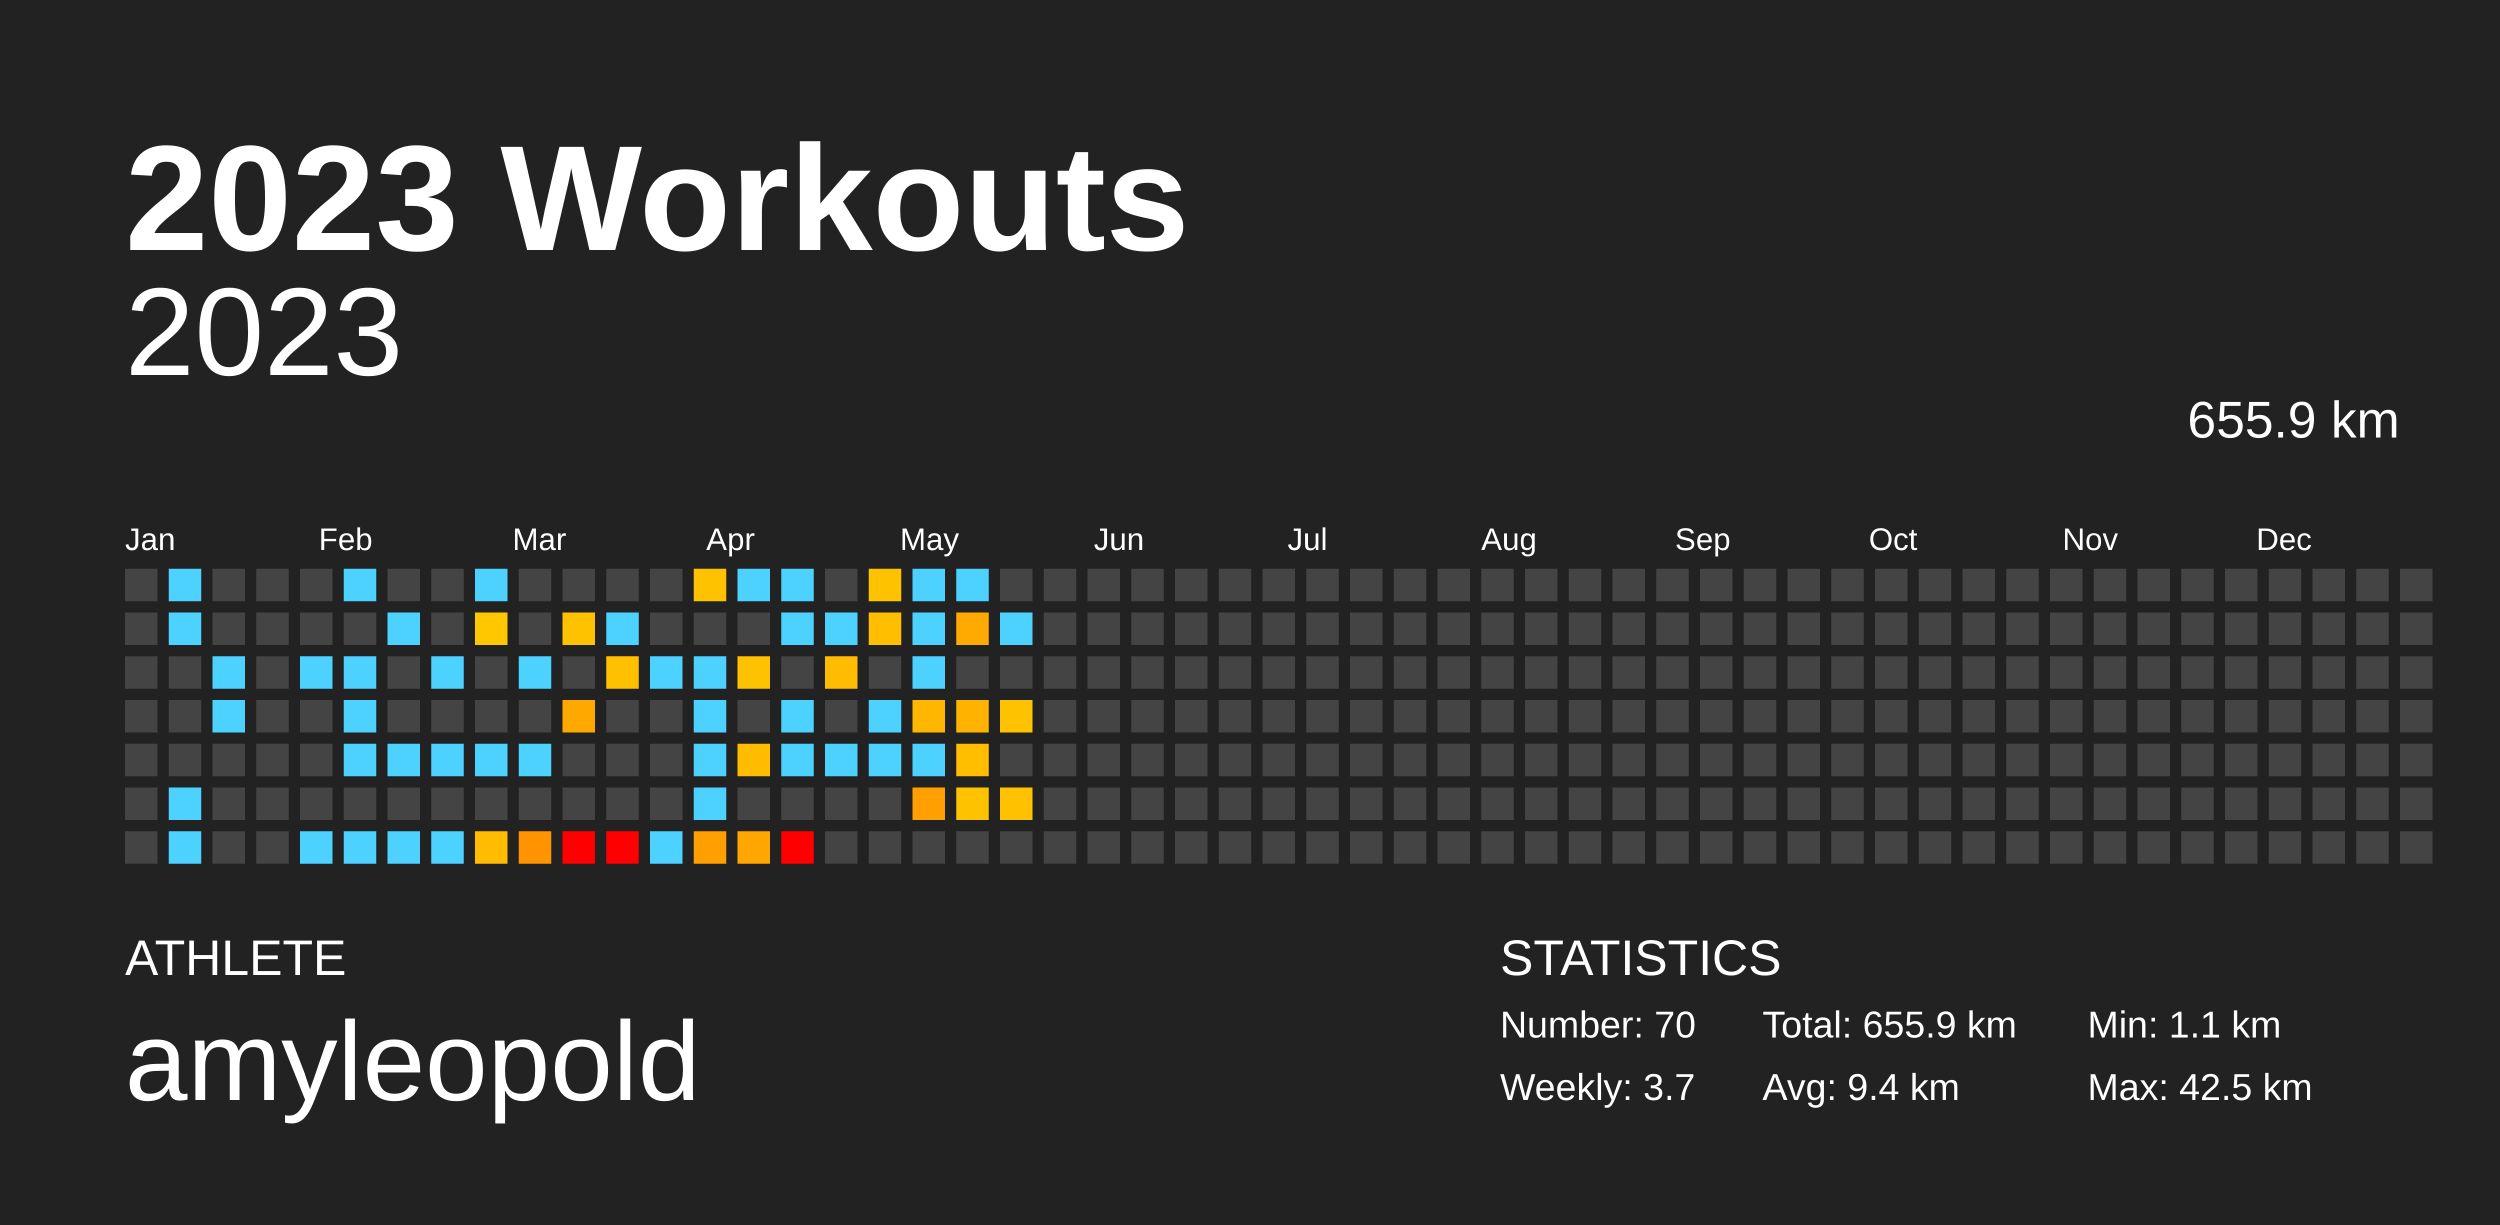
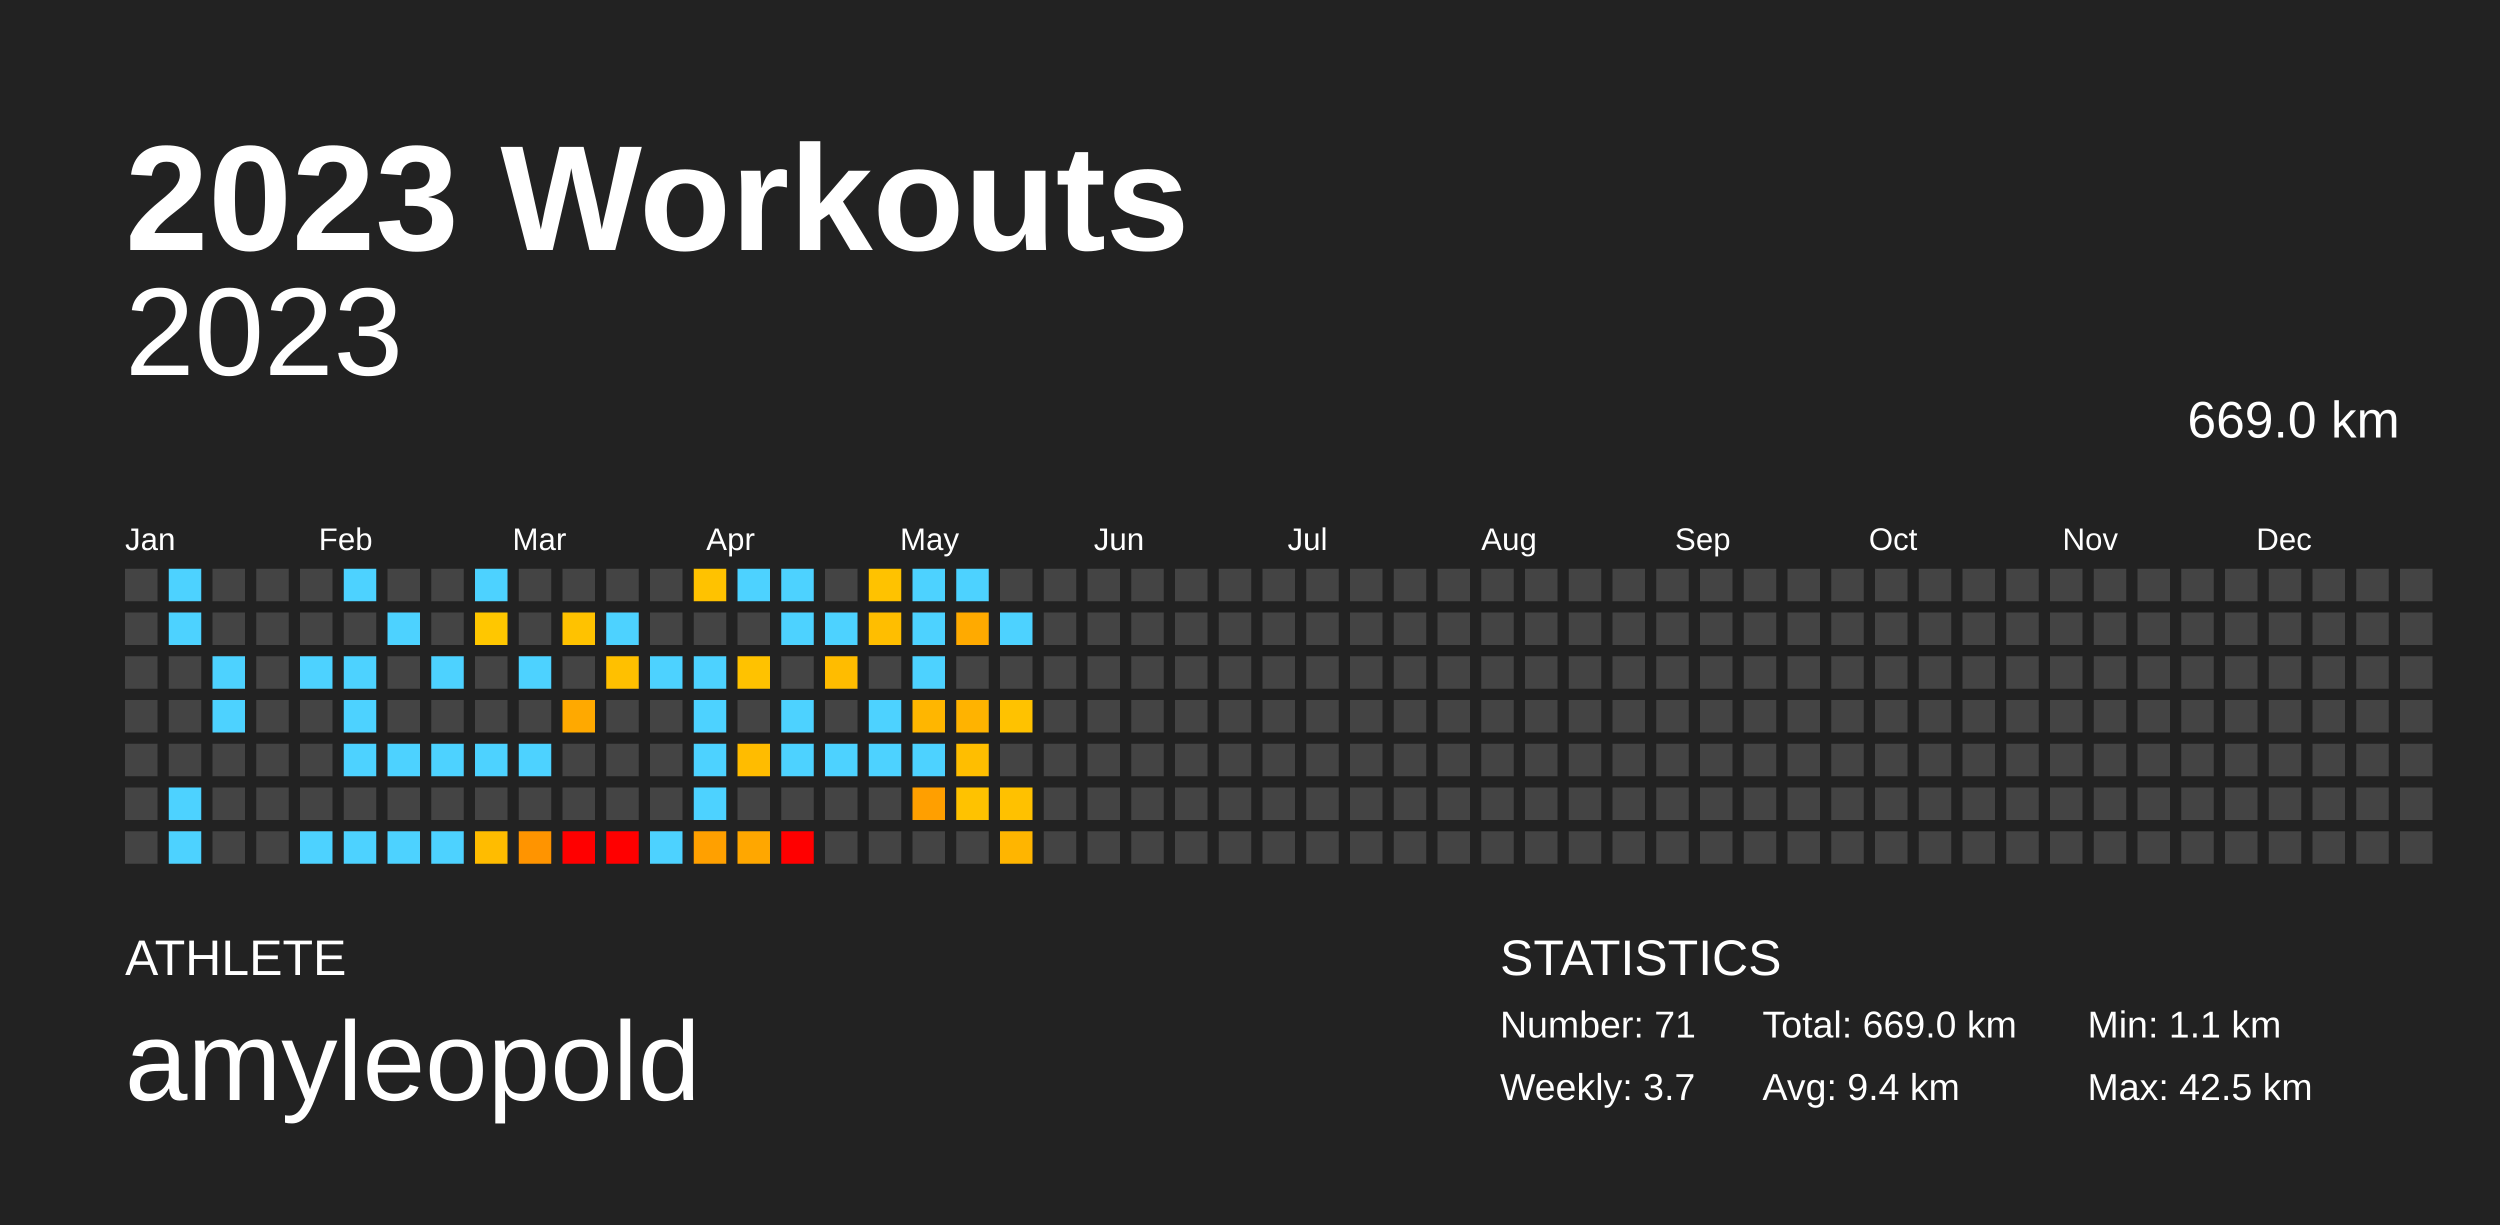
<svg xmlns="http://www.w3.org/2000/svg" baseProfile="full" height="98mm" version="1.1" viewBox="0,0,200,98" width="200mm">
  <defs />
  <rect fill="#222222" height="98" width="200" x="0" y="0" />
  <text fill="#FFFFFF" style="font-size:12px; font-family:Arial; font-weight:bold;" x="10" y="20">2023 Workouts</text>
  <text fill="#FFFFFF" style="font-size:4px; font-family:Arial" x="10" y="78">ATHLETE</text>
  <text fill="#FFFFFF" style="font-size:9px; font-family:Arial" x="10" y="88">amyleopold</text>
  <text fill="#FFFFFF" style="font-size:4px; font-family:Arial" x="120" y="78">STATISTICS</text>
-   <text fill="#FFFFFF" style="font-size:3px; font-family:Arial" x="120" y="83">Number: 70</text>
+   <text fill="#FFFFFF" style="font-size:3px; font-family:Arial" x="120" y="83">Number: 71</text>
  <text fill="#FFFFFF" style="font-size:3px; font-family:Arial" x="120" y="88">Weekly: 3.7</text>
-   <text fill="#FFFFFF" style="font-size:3px; font-family:Arial" x="141" y="83">Total: 655.9 km</text>
+   <text fill="#FFFFFF" style="font-size:3px; font-family:Arial" x="141" y="83">Total: 669.0 km</text>
  <text fill="#FFFFFF" style="font-size:3px; font-family:Arial" x="141" y="88">Avg: 9.4 km</text>
  <text fill="#FFFFFF" style="font-size:3px; font-family:Arial" x="167" y="83">Min: 1.1 km</text>
  <text fill="#FFFFFF" style="font-size:3px; font-family:Arial" x="167" y="88">Max: 42.5 km</text>
  <text alignment-baseline="hanging" fill="#FFFFFF" style="font-size:10.0px; font-family:Arial;" x="10" y="30">2023</text>
-   <text alignment-baseline="hanging" fill="#FFFFFF" style="font-size:4.125px; font-family:Arial;" x="175" y="35">655.9 km</text>
+   <text alignment-baseline="hanging" fill="#FFFFFF" style="font-size:4.125px; font-family:Arial;" x="175" y="35">669.0 km</text>
  <text fill="#FFFFFF" style="font-size:2.5px; font-family:Arial" x="10.0" y="44">Jan</text>
  <text fill="#FFFFFF" style="font-size:2.5px; font-family:Arial" x="25.5" y="44">Feb</text>
  <text fill="#FFFFFF" style="font-size:2.5px; font-family:Arial" x="41.0" y="44">Mar</text>
  <text fill="#FFFFFF" style="font-size:2.5px; font-family:Arial" x="56.5" y="44">Apr</text>
  <text fill="#FFFFFF" style="font-size:2.5px; font-family:Arial" x="72.0" y="44">May</text>
  <text fill="#FFFFFF" style="font-size:2.5px; font-family:Arial" x="87.5" y="44">Jun</text>
  <text fill="#FFFFFF" style="font-size:2.5px; font-family:Arial" x="103.0" y="44">Jul</text>
  <text fill="#FFFFFF" style="font-size:2.5px; font-family:Arial" x="118.5" y="44">Aug</text>
  <text fill="#FFFFFF" style="font-size:2.5px; font-family:Arial" x="134.0" y="44">Sep</text>
  <text fill="#FFFFFF" style="font-size:2.5px; font-family:Arial" x="149.5" y="44">Oct</text>
  <text fill="#FFFFFF" style="font-size:2.5px; font-family:Arial" x="165.0" y="44">Nov</text>
  <text fill="#FFFFFF" style="font-size:2.5px; font-family:Arial" x="180.5" y="44">Dec</text>
  <rect fill="#444444" height="2.6" width="2.6" x="10.0" y="45.5" />
  <rect fill="#444444" height="2.6" width="2.6" x="10.0" y="49.0" />
  <rect fill="#444444" height="2.6" width="2.6" x="10.0" y="52.5" />
  <rect fill="#444444" height="2.6" width="2.6" x="10.0" y="56.0" />
  <rect fill="#444444" height="2.6" width="2.6" x="10.0" y="59.5" />
  <rect fill="#444444" height="2.6" width="2.6" x="10.0" y="63.0" />
  <rect fill="#444444" height="2.6" width="2.6" x="10.0" y="66.5" />
  <rect fill="#4dd2ff" height="2.6" width="2.6" x="13.5" y="45.5" />
  <rect fill="#4dd2ff" height="2.6" width="2.6" x="13.5" y="49.0" />
  <rect fill="#444444" height="2.6" width="2.6" x="13.5" y="52.5" />
  <rect fill="#444444" height="2.6" width="2.6" x="13.5" y="56.0" />
  <rect fill="#444444" height="2.6" width="2.6" x="13.5" y="59.5" />
  <rect fill="#4dd2ff" height="2.6" width="2.6" x="13.5" y="63.0" />
  <rect fill="#4dd2ff" height="2.6" width="2.6" x="13.5" y="66.5" />
  <rect fill="#444444" height="2.6" width="2.6" x="17.0" y="45.5" />
  <rect fill="#444444" height="2.6" width="2.6" x="17.0" y="49.0" />
  <rect fill="#4dd2ff" height="2.6" width="2.6" x="17.0" y="52.5" />
  <rect fill="#4dd2ff" height="2.6" width="2.6" x="17.0" y="56.0" />
  <rect fill="#444444" height="2.6" width="2.6" x="17.0" y="59.5" />
  <rect fill="#444444" height="2.6" width="2.6" x="17.0" y="63.0" />
  <rect fill="#444444" height="2.6" width="2.6" x="17.0" y="66.5" />
  <rect fill="#444444" height="2.6" width="2.6" x="20.5" y="45.5" />
  <rect fill="#444444" height="2.6" width="2.6" x="20.5" y="49.0" />
  <rect fill="#444444" height="2.6" width="2.6" x="20.5" y="52.5" />
  <rect fill="#444444" height="2.6" width="2.6" x="20.5" y="56.0" />
  <rect fill="#444444" height="2.6" width="2.6" x="20.5" y="59.5" />
  <rect fill="#444444" height="2.6" width="2.6" x="20.5" y="63.0" />
  <rect fill="#444444" height="2.6" width="2.6" x="20.5" y="66.5" />
  <rect fill="#444444" height="2.6" width="2.6" x="24.0" y="45.5" />
  <rect fill="#444444" height="2.6" width="2.6" x="24.0" y="49.0" />
  <rect fill="#4dd2ff" height="2.6" width="2.6" x="24.0" y="52.5" />
  <rect fill="#444444" height="2.6" width="2.6" x="24.0" y="56.0" />
  <rect fill="#444444" height="2.6" width="2.6" x="24.0" y="59.5" />
  <rect fill="#444444" height="2.6" width="2.6" x="24.0" y="63.0" />
  <rect fill="#4dd2ff" height="2.6" width="2.6" x="24.0" y="66.5" />
  <rect fill="#4dd2ff" height="2.6" width="2.6" x="27.5" y="45.5" />
  <rect fill="#444444" height="2.6" width="2.6" x="27.5" y="49.0" />
  <rect fill="#4dd2ff" height="2.6" width="2.6" x="27.5" y="52.5" />
  <rect fill="#4dd2ff" height="2.6" width="2.6" x="27.5" y="56.0" />
  <rect fill="#4dd2ff" height="2.6" width="2.6" x="27.5" y="59.5" />
  <rect fill="#444444" height="2.6" width="2.6" x="27.5" y="63.0" />
  <rect fill="#4dd2ff" height="2.6" width="2.6" x="27.5" y="66.5" />
  <rect fill="#444444" height="2.6" width="2.6" x="31.0" y="45.5" />
  <rect fill="#4dd2ff" height="2.6" width="2.6" x="31.0" y="49.0" />
  <rect fill="#444444" height="2.6" width="2.6" x="31.0" y="52.5" />
  <rect fill="#444444" height="2.6" width="2.6" x="31.0" y="56.0" />
  <rect fill="#4dd2ff" height="2.6" width="2.6" x="31.0" y="59.5" />
  <rect fill="#444444" height="2.6" width="2.6" x="31.0" y="63.0" />
  <rect fill="#4dd2ff" height="2.6" width="2.6" x="31.0" y="66.5" />
  <rect fill="#444444" height="2.6" width="2.6" x="34.5" y="45.5" />
  <rect fill="#444444" height="2.6" width="2.6" x="34.5" y="49.0" />
  <rect fill="#4dd2ff" height="2.6" width="2.6" x="34.5" y="52.5" />
  <rect fill="#444444" height="2.6" width="2.6" x="34.5" y="56.0" />
  <rect fill="#4dd2ff" height="2.6" width="2.6" x="34.5" y="59.5" />
  <rect fill="#444444" height="2.6" width="2.6" x="34.5" y="63.0" />
  <rect fill="#4dd2ff" height="2.6" width="2.6" x="34.5" y="66.5" />
  <rect fill="#4dd2ff" height="2.6" width="2.6" x="38.0" y="45.5" />
  <rect fill="#ffc700" height="2.6" width="2.6" x="38.0" y="49.0" />
  <rect fill="#444444" height="2.6" width="2.6" x="38.0" y="52.5" />
  <rect fill="#444444" height="2.6" width="2.6" x="38.0" y="56.0" />
  <rect fill="#4dd2ff" height="2.6" width="2.6" x="38.0" y="59.5" />
  <rect fill="#444444" height="2.6" width="2.6" x="38.0" y="63.0" />
  <rect fill="#ffbc00" height="2.6" width="2.6" x="38.0" y="66.5" />
  <rect fill="#444444" height="2.6" width="2.6" x="41.5" y="45.5" />
  <rect fill="#444444" height="2.6" width="2.6" x="41.5" y="49.0" />
  <rect fill="#4dd2ff" height="2.6" width="2.6" x="41.5" y="52.5" />
  <rect fill="#444444" height="2.6" width="2.6" x="41.5" y="56.0" />
  <rect fill="#4dd2ff" height="2.6" width="2.6" x="41.5" y="59.5" />
  <rect fill="#444444" height="2.6" width="2.6" x="41.5" y="63.0" />
  <rect fill="#ff9400" height="2.6" width="2.6" x="41.5" y="66.5" />
  <rect fill="#444444" height="2.6" width="2.6" x="45.0" y="45.5" />
  <rect fill="#ffc200" height="2.6" width="2.6" x="45.0" y="49.0" />
  <rect fill="#444444" height="2.6" width="2.6" x="45.0" y="52.5" />
  <rect fill="#ffa900" height="2.6" width="2.6" x="45.0" y="56.0" />
  <rect fill="#444444" height="2.6" width="2.6" x="45.0" y="59.5" />
  <rect fill="#444444" height="2.6" width="2.6" x="45.0" y="63.0" />
  <rect fill="red" height="2.6" width="2.6" x="45.0" y="66.5" />
  <rect fill="#444444" height="2.6" width="2.6" x="48.5" y="45.5" />
  <rect fill="#4dd2ff" height="2.6" width="2.6" x="48.5" y="49.0" />
  <rect fill="#ffc000" height="2.6" width="2.6" x="48.5" y="52.5" />
  <rect fill="#444444" height="2.6" width="2.6" x="48.5" y="56.0" />
  <rect fill="#444444" height="2.6" width="2.6" x="48.5" y="59.5" />
  <rect fill="#444444" height="2.6" width="2.6" x="48.5" y="63.0" />
  <rect fill="red" height="2.6" width="2.6" x="48.5" y="66.5" />
  <rect fill="#444444" height="2.6" width="2.6" x="52.0" y="45.5" />
  <rect fill="#444444" height="2.6" width="2.6" x="52.0" y="49.0" />
  <rect fill="#4dd2ff" height="2.6" width="2.6" x="52.0" y="52.5" />
  <rect fill="#444444" height="2.6" width="2.6" x="52.0" y="56.0" />
  <rect fill="#444444" height="2.6" width="2.6" x="52.0" y="59.5" />
  <rect fill="#444444" height="2.6" width="2.6" x="52.0" y="63.0" />
  <rect fill="#4dd2ff" height="2.6" width="2.6" x="52.0" y="66.5" />
  <rect fill="#ffc200" height="2.6" width="2.6" x="55.5" y="45.5" />
  <rect fill="#444444" height="2.6" width="2.6" x="55.5" y="49.0" />
  <rect fill="#4dd2ff" height="2.6" width="2.6" x="55.5" y="52.5" />
  <rect fill="#4dd2ff" height="2.6" width="2.6" x="55.5" y="56.0" />
  <rect fill="#4dd2ff" height="2.6" width="2.6" x="55.5" y="59.5" />
  <rect fill="#4dd2ff" height="2.6" width="2.6" x="55.5" y="63.0" />
  <rect fill="#ffa000" height="2.6" width="2.6" x="55.5" y="66.5" />
  <rect fill="#4dd2ff" height="2.6" width="2.6" x="59.0" y="45.5" />
  <rect fill="#444444" height="2.6" width="2.6" x="59.0" y="49.0" />
  <rect fill="#ffc200" height="2.6" width="2.6" x="59.0" y="52.5" />
  <rect fill="#444444" height="2.6" width="2.6" x="59.0" y="56.0" />
  <rect fill="#ffbc00" height="2.6" width="2.6" x="59.0" y="59.5" />
  <rect fill="#444444" height="2.6" width="2.6" x="59.0" y="63.0" />
  <rect fill="#ffa700" height="2.6" width="2.6" x="59.0" y="66.5" />
  <rect fill="#4dd2ff" height="2.6" width="2.6" x="62.5" y="45.5" />
  <rect fill="#4dd2ff" height="2.6" width="2.6" x="62.5" y="49.0" />
  <rect fill="#444444" height="2.6" width="2.6" x="62.5" y="52.5" />
  <rect fill="#4dd2ff" height="2.6" width="2.6" x="62.5" y="56.0" />
  <rect fill="#4dd2ff" height="2.6" width="2.6" x="62.5" y="59.5" />
  <rect fill="#444444" height="2.6" width="2.6" x="62.5" y="63.0" />
  <rect fill="red" height="2.6" width="2.6" x="62.5" y="66.5" />
  <rect fill="#444444" height="2.6" width="2.6" x="66.0" y="45.5" />
  <rect fill="#4dd2ff" height="2.6" width="2.6" x="66.0" y="49.0" />
  <rect fill="#ffbc00" height="2.6" width="2.6" x="66.0" y="52.5" />
  <rect fill="#444444" height="2.6" width="2.6" x="66.0" y="56.0" />
  <rect fill="#4dd2ff" height="2.6" width="2.6" x="66.0" y="59.5" />
  <rect fill="#444444" height="2.6" width="2.6" x="66.0" y="63.0" />
  <rect fill="#444444" height="2.6" width="2.6" x="66.0" y="66.5" />
  <rect fill="#ffc200" height="2.6" width="2.6" x="69.5" y="45.5" />
  <rect fill="#ffbe00" height="2.6" width="2.6" x="69.5" y="49.0" />
  <rect fill="#444444" height="2.6" width="2.6" x="69.5" y="52.5" />
  <rect fill="#4dd2ff" height="2.6" width="2.6" x="69.5" y="56.0" />
  <rect fill="#4dd2ff" height="2.6" width="2.6" x="69.5" y="59.5" />
  <rect fill="#444444" height="2.6" width="2.6" x="69.5" y="63.0" />
  <rect fill="#444444" height="2.6" width="2.6" x="69.5" y="66.5" />
  <rect fill="#4dd2ff" height="2.6" width="2.6" x="73.0" y="45.5" />
  <rect fill="#4dd2ff" height="2.6" width="2.6" x="73.0" y="49.0" />
  <rect fill="#4dd2ff" height="2.6" width="2.6" x="73.0" y="52.5" />
  <rect fill="#ffb600" height="2.6" width="2.6" x="73.0" y="56.0" />
  <rect fill="#4dd2ff" height="2.6" width="2.6" x="73.0" y="59.5" />
  <rect fill="#ff9f00" height="2.6" width="2.6" x="73.0" y="63.0" />
  <rect fill="#444444" height="2.6" width="2.6" x="73.0" y="66.5" />
  <rect fill="#4dd2ff" height="2.6" width="2.6" x="76.5" y="45.5" />
  <rect fill="#ffaa00" height="2.6" width="2.6" x="76.5" y="49.0" />
  <rect fill="#444444" height="2.6" width="2.6" x="76.5" y="52.5" />
  <rect fill="#ffb300" height="2.6" width="2.6" x="76.5" y="56.0" />
  <rect fill="#ffbe00" height="2.6" width="2.6" x="76.5" y="59.5" />
  <rect fill="#ffc200" height="2.6" width="2.6" x="76.5" y="63.0" />
  <rect fill="#444444" height="2.6" width="2.6" x="76.5" y="66.5" />
  <rect fill="#444444" height="2.6" width="2.6" x="80.0" y="45.5" />
  <rect fill="#4dd2ff" height="2.6" width="2.6" x="80.0" y="49.0" />
  <rect fill="#444444" height="2.6" width="2.6" x="80.0" y="52.5" />
  <rect fill="#ffc200" height="2.6" width="2.6" x="80.0" y="56.0" />
  <rect fill="#444444" height="2.6" width="2.6" x="80.0" y="59.5" />
  <rect fill="#ffc100" height="2.6" width="2.6" x="80.0" y="63.0" />
-   <rect fill="#444444" height="2.6" width="2.6" x="80.0" y="66.5" />
+   <rect fill="#ffb500" height="2.6" width="2.6" x="80.0" y="66.5" />
  <rect fill="#444444" height="2.6" width="2.6" x="83.5" y="45.5" />
  <rect fill="#444444" height="2.6" width="2.6" x="83.5" y="49.0" />
  <rect fill="#444444" height="2.6" width="2.6" x="83.5" y="52.5" />
  <rect fill="#444444" height="2.6" width="2.6" x="83.5" y="56.0" />
  <rect fill="#444444" height="2.6" width="2.6" x="83.5" y="59.5" />
  <rect fill="#444444" height="2.6" width="2.6" x="83.5" y="63.0" />
  <rect fill="#444444" height="2.6" width="2.6" x="83.5" y="66.5" />
  <rect fill="#444444" height="2.6" width="2.6" x="87.0" y="45.5" />
  <rect fill="#444444" height="2.6" width="2.6" x="87.0" y="49.0" />
  <rect fill="#444444" height="2.6" width="2.6" x="87.0" y="52.5" />
  <rect fill="#444444" height="2.6" width="2.6" x="87.0" y="56.0" />
  <rect fill="#444444" height="2.6" width="2.6" x="87.0" y="59.5" />
  <rect fill="#444444" height="2.6" width="2.6" x="87.0" y="63.0" />
  <rect fill="#444444" height="2.6" width="2.6" x="87.0" y="66.5" />
  <rect fill="#444444" height="2.6" width="2.6" x="90.5" y="45.5" />
  <rect fill="#444444" height="2.6" width="2.6" x="90.5" y="49.0" />
  <rect fill="#444444" height="2.6" width="2.6" x="90.5" y="52.5" />
  <rect fill="#444444" height="2.6" width="2.6" x="90.5" y="56.0" />
  <rect fill="#444444" height="2.6" width="2.6" x="90.5" y="59.5" />
  <rect fill="#444444" height="2.6" width="2.6" x="90.5" y="63.0" />
  <rect fill="#444444" height="2.6" width="2.6" x="90.5" y="66.5" />
  <rect fill="#444444" height="2.6" width="2.6" x="94.0" y="45.5" />
  <rect fill="#444444" height="2.6" width="2.6" x="94.0" y="49.0" />
  <rect fill="#444444" height="2.6" width="2.6" x="94.0" y="52.5" />
  <rect fill="#444444" height="2.6" width="2.6" x="94.0" y="56.0" />
  <rect fill="#444444" height="2.6" width="2.6" x="94.0" y="59.5" />
  <rect fill="#444444" height="2.6" width="2.6" x="94.0" y="63.0" />
  <rect fill="#444444" height="2.6" width="2.6" x="94.0" y="66.5" />
  <rect fill="#444444" height="2.6" width="2.6" x="97.5" y="45.5" />
  <rect fill="#444444" height="2.6" width="2.6" x="97.5" y="49.0" />
  <rect fill="#444444" height="2.6" width="2.6" x="97.5" y="52.5" />
  <rect fill="#444444" height="2.6" width="2.6" x="97.5" y="56.0" />
  <rect fill="#444444" height="2.6" width="2.6" x="97.5" y="59.5" />
  <rect fill="#444444" height="2.6" width="2.6" x="97.5" y="63.0" />
  <rect fill="#444444" height="2.6" width="2.6" x="97.5" y="66.5" />
  <rect fill="#444444" height="2.6" width="2.6" x="101.0" y="45.5" />
  <rect fill="#444444" height="2.6" width="2.6" x="101.0" y="49.0" />
  <rect fill="#444444" height="2.6" width="2.6" x="101.0" y="52.5" />
  <rect fill="#444444" height="2.6" width="2.6" x="101.0" y="56.0" />
  <rect fill="#444444" height="2.6" width="2.6" x="101.0" y="59.5" />
  <rect fill="#444444" height="2.6" width="2.6" x="101.0" y="63.0" />
  <rect fill="#444444" height="2.6" width="2.6" x="101.0" y="66.5" />
  <rect fill="#444444" height="2.6" width="2.6" x="104.5" y="45.5" />
  <rect fill="#444444" height="2.6" width="2.6" x="104.5" y="49.0" />
  <rect fill="#444444" height="2.6" width="2.6" x="104.5" y="52.5" />
  <rect fill="#444444" height="2.6" width="2.6" x="104.5" y="56.0" />
  <rect fill="#444444" height="2.6" width="2.6" x="104.5" y="59.5" />
  <rect fill="#444444" height="2.6" width="2.6" x="104.5" y="63.0" />
  <rect fill="#444444" height="2.6" width="2.6" x="104.5" y="66.5" />
  <rect fill="#444444" height="2.6" width="2.6" x="108.0" y="45.5" />
  <rect fill="#444444" height="2.6" width="2.6" x="108.0" y="49.0" />
  <rect fill="#444444" height="2.6" width="2.6" x="108.0" y="52.5" />
  <rect fill="#444444" height="2.6" width="2.6" x="108.0" y="56.0" />
  <rect fill="#444444" height="2.6" width="2.6" x="108.0" y="59.5" />
  <rect fill="#444444" height="2.6" width="2.6" x="108.0" y="63.0" />
  <rect fill="#444444" height="2.6" width="2.6" x="108.0" y="66.5" />
  <rect fill="#444444" height="2.6" width="2.6" x="111.5" y="45.5" />
  <rect fill="#444444" height="2.6" width="2.6" x="111.5" y="49.0" />
  <rect fill="#444444" height="2.6" width="2.6" x="111.5" y="52.5" />
  <rect fill="#444444" height="2.6" width="2.6" x="111.5" y="56.0" />
  <rect fill="#444444" height="2.6" width="2.6" x="111.5" y="59.5" />
  <rect fill="#444444" height="2.6" width="2.6" x="111.5" y="63.0" />
  <rect fill="#444444" height="2.6" width="2.6" x="111.5" y="66.5" />
  <rect fill="#444444" height="2.6" width="2.6" x="115.0" y="45.5" />
  <rect fill="#444444" height="2.6" width="2.6" x="115.0" y="49.0" />
  <rect fill="#444444" height="2.6" width="2.6" x="115.0" y="52.5" />
  <rect fill="#444444" height="2.6" width="2.6" x="115.0" y="56.0" />
  <rect fill="#444444" height="2.6" width="2.6" x="115.0" y="59.5" />
  <rect fill="#444444" height="2.6" width="2.6" x="115.0" y="63.0" />
  <rect fill="#444444" height="2.6" width="2.6" x="115.0" y="66.5" />
  <rect fill="#444444" height="2.6" width="2.6" x="118.5" y="45.5" />
  <rect fill="#444444" height="2.6" width="2.6" x="118.5" y="49.0" />
  <rect fill="#444444" height="2.6" width="2.6" x="118.5" y="52.5" />
  <rect fill="#444444" height="2.6" width="2.6" x="118.5" y="56.0" />
  <rect fill="#444444" height="2.6" width="2.6" x="118.5" y="59.5" />
  <rect fill="#444444" height="2.6" width="2.6" x="118.5" y="63.0" />
  <rect fill="#444444" height="2.6" width="2.6" x="118.5" y="66.5" />
  <rect fill="#444444" height="2.6" width="2.6" x="122.0" y="45.5" />
  <rect fill="#444444" height="2.6" width="2.6" x="122.0" y="49.0" />
  <rect fill="#444444" height="2.6" width="2.6" x="122.0" y="52.5" />
  <rect fill="#444444" height="2.6" width="2.6" x="122.0" y="56.0" />
  <rect fill="#444444" height="2.6" width="2.6" x="122.0" y="59.5" />
  <rect fill="#444444" height="2.6" width="2.6" x="122.0" y="63.0" />
  <rect fill="#444444" height="2.6" width="2.6" x="122.0" y="66.5" />
  <rect fill="#444444" height="2.6" width="2.6" x="125.5" y="45.5" />
  <rect fill="#444444" height="2.6" width="2.6" x="125.5" y="49.0" />
  <rect fill="#444444" height="2.6" width="2.6" x="125.5" y="52.5" />
  <rect fill="#444444" height="2.6" width="2.6" x="125.5" y="56.0" />
  <rect fill="#444444" height="2.6" width="2.6" x="125.5" y="59.5" />
  <rect fill="#444444" height="2.6" width="2.6" x="125.5" y="63.0" />
  <rect fill="#444444" height="2.6" width="2.6" x="125.5" y="66.5" />
  <rect fill="#444444" height="2.6" width="2.6" x="129.0" y="45.5" />
  <rect fill="#444444" height="2.6" width="2.6" x="129.0" y="49.0" />
  <rect fill="#444444" height="2.6" width="2.6" x="129.0" y="52.5" />
  <rect fill="#444444" height="2.6" width="2.6" x="129.0" y="56.0" />
  <rect fill="#444444" height="2.6" width="2.6" x="129.0" y="59.5" />
  <rect fill="#444444" height="2.6" width="2.6" x="129.0" y="63.0" />
  <rect fill="#444444" height="2.6" width="2.6" x="129.0" y="66.5" />
  <rect fill="#444444" height="2.6" width="2.6" x="132.5" y="45.5" />
  <rect fill="#444444" height="2.6" width="2.6" x="132.5" y="49.0" />
  <rect fill="#444444" height="2.6" width="2.6" x="132.5" y="52.5" />
  <rect fill="#444444" height="2.6" width="2.6" x="132.5" y="56.0" />
  <rect fill="#444444" height="2.6" width="2.6" x="132.5" y="59.5" />
  <rect fill="#444444" height="2.6" width="2.6" x="132.5" y="63.0" />
  <rect fill="#444444" height="2.6" width="2.6" x="132.5" y="66.5" />
  <rect fill="#444444" height="2.6" width="2.6" x="136.0" y="45.5" />
  <rect fill="#444444" height="2.6" width="2.6" x="136.0" y="49.0" />
  <rect fill="#444444" height="2.6" width="2.6" x="136.0" y="52.5" />
  <rect fill="#444444" height="2.6" width="2.6" x="136.0" y="56.0" />
  <rect fill="#444444" height="2.6" width="2.6" x="136.0" y="59.5" />
  <rect fill="#444444" height="2.6" width="2.6" x="136.0" y="63.0" />
  <rect fill="#444444" height="2.6" width="2.6" x="136.0" y="66.5" />
  <rect fill="#444444" height="2.6" width="2.6" x="139.5" y="45.5" />
  <rect fill="#444444" height="2.6" width="2.6" x="139.5" y="49.0" />
  <rect fill="#444444" height="2.6" width="2.6" x="139.5" y="52.5" />
  <rect fill="#444444" height="2.6" width="2.6" x="139.5" y="56.0" />
  <rect fill="#444444" height="2.6" width="2.6" x="139.5" y="59.5" />
  <rect fill="#444444" height="2.6" width="2.6" x="139.5" y="63.0" />
  <rect fill="#444444" height="2.6" width="2.6" x="139.5" y="66.5" />
  <rect fill="#444444" height="2.6" width="2.6" x="143.0" y="45.5" />
  <rect fill="#444444" height="2.6" width="2.6" x="143.0" y="49.0" />
  <rect fill="#444444" height="2.6" width="2.6" x="143.0" y="52.5" />
  <rect fill="#444444" height="2.6" width="2.6" x="143.0" y="56.0" />
  <rect fill="#444444" height="2.6" width="2.6" x="143.0" y="59.5" />
  <rect fill="#444444" height="2.6" width="2.6" x="143.0" y="63.0" />
  <rect fill="#444444" height="2.6" width="2.6" x="143.0" y="66.5" />
  <rect fill="#444444" height="2.6" width="2.6" x="146.5" y="45.5" />
  <rect fill="#444444" height="2.6" width="2.6" x="146.5" y="49.0" />
  <rect fill="#444444" height="2.6" width="2.6" x="146.5" y="52.5" />
  <rect fill="#444444" height="2.6" width="2.6" x="146.5" y="56.0" />
  <rect fill="#444444" height="2.6" width="2.6" x="146.5" y="59.5" />
  <rect fill="#444444" height="2.6" width="2.6" x="146.5" y="63.0" />
  <rect fill="#444444" height="2.6" width="2.6" x="146.5" y="66.5" />
  <rect fill="#444444" height="2.6" width="2.6" x="150.0" y="45.5" />
  <rect fill="#444444" height="2.6" width="2.6" x="150.0" y="49.0" />
  <rect fill="#444444" height="2.6" width="2.6" x="150.0" y="52.5" />
  <rect fill="#444444" height="2.6" width="2.6" x="150.0" y="56.0" />
  <rect fill="#444444" height="2.6" width="2.6" x="150.0" y="59.5" />
  <rect fill="#444444" height="2.6" width="2.6" x="150.0" y="63.0" />
  <rect fill="#444444" height="2.6" width="2.6" x="150.0" y="66.5" />
  <rect fill="#444444" height="2.6" width="2.6" x="153.5" y="45.5" />
  <rect fill="#444444" height="2.6" width="2.6" x="153.5" y="49.0" />
  <rect fill="#444444" height="2.6" width="2.6" x="153.5" y="52.5" />
  <rect fill="#444444" height="2.6" width="2.6" x="153.5" y="56.0" />
  <rect fill="#444444" height="2.6" width="2.6" x="153.5" y="59.5" />
  <rect fill="#444444" height="2.6" width="2.6" x="153.5" y="63.0" />
  <rect fill="#444444" height="2.6" width="2.6" x="153.5" y="66.5" />
  <rect fill="#444444" height="2.6" width="2.6" x="157.0" y="45.5" />
  <rect fill="#444444" height="2.6" width="2.6" x="157.0" y="49.0" />
  <rect fill="#444444" height="2.6" width="2.6" x="157.0" y="52.5" />
  <rect fill="#444444" height="2.6" width="2.6" x="157.0" y="56.0" />
  <rect fill="#444444" height="2.6" width="2.6" x="157.0" y="59.5" />
  <rect fill="#444444" height="2.6" width="2.6" x="157.0" y="63.0" />
  <rect fill="#444444" height="2.6" width="2.6" x="157.0" y="66.5" />
  <rect fill="#444444" height="2.6" width="2.6" x="160.5" y="45.5" />
  <rect fill="#444444" height="2.6" width="2.6" x="160.5" y="49.0" />
  <rect fill="#444444" height="2.6" width="2.6" x="160.5" y="52.5" />
  <rect fill="#444444" height="2.6" width="2.6" x="160.5" y="56.0" />
  <rect fill="#444444" height="2.6" width="2.6" x="160.5" y="59.5" />
  <rect fill="#444444" height="2.6" width="2.6" x="160.5" y="63.0" />
  <rect fill="#444444" height="2.6" width="2.6" x="160.5" y="66.5" />
  <rect fill="#444444" height="2.6" width="2.6" x="164.0" y="45.5" />
  <rect fill="#444444" height="2.6" width="2.6" x="164.0" y="49.0" />
  <rect fill="#444444" height="2.6" width="2.6" x="164.0" y="52.5" />
  <rect fill="#444444" height="2.6" width="2.6" x="164.0" y="56.0" />
  <rect fill="#444444" height="2.6" width="2.6" x="164.0" y="59.5" />
  <rect fill="#444444" height="2.6" width="2.6" x="164.0" y="63.0" />
  <rect fill="#444444" height="2.6" width="2.6" x="164.0" y="66.5" />
  <rect fill="#444444" height="2.6" width="2.6" x="167.5" y="45.5" />
  <rect fill="#444444" height="2.6" width="2.6" x="167.5" y="49.0" />
  <rect fill="#444444" height="2.6" width="2.6" x="167.5" y="52.5" />
  <rect fill="#444444" height="2.6" width="2.6" x="167.5" y="56.0" />
  <rect fill="#444444" height="2.6" width="2.6" x="167.5" y="59.5" />
  <rect fill="#444444" height="2.6" width="2.6" x="167.5" y="63.0" />
  <rect fill="#444444" height="2.6" width="2.6" x="167.5" y="66.5" />
  <rect fill="#444444" height="2.6" width="2.6" x="171.0" y="45.5" />
  <rect fill="#444444" height="2.6" width="2.6" x="171.0" y="49.0" />
  <rect fill="#444444" height="2.6" width="2.6" x="171.0" y="52.5" />
  <rect fill="#444444" height="2.6" width="2.6" x="171.0" y="56.0" />
  <rect fill="#444444" height="2.6" width="2.6" x="171.0" y="59.5" />
  <rect fill="#444444" height="2.6" width="2.6" x="171.0" y="63.0" />
  <rect fill="#444444" height="2.6" width="2.6" x="171.0" y="66.5" />
  <rect fill="#444444" height="2.6" width="2.6" x="174.5" y="45.5" />
  <rect fill="#444444" height="2.6" width="2.6" x="174.5" y="49.0" />
  <rect fill="#444444" height="2.6" width="2.6" x="174.5" y="52.5" />
  <rect fill="#444444" height="2.6" width="2.6" x="174.5" y="56.0" />
  <rect fill="#444444" height="2.6" width="2.6" x="174.5" y="59.5" />
  <rect fill="#444444" height="2.6" width="2.6" x="174.5" y="63.0" />
  <rect fill="#444444" height="2.6" width="2.6" x="174.5" y="66.5" />
  <rect fill="#444444" height="2.6" width="2.6" x="178.0" y="45.5" />
  <rect fill="#444444" height="2.6" width="2.6" x="178.0" y="49.0" />
  <rect fill="#444444" height="2.6" width="2.6" x="178.0" y="52.5" />
  <rect fill="#444444" height="2.6" width="2.6" x="178.0" y="56.0" />
  <rect fill="#444444" height="2.6" width="2.6" x="178.0" y="59.5" />
  <rect fill="#444444" height="2.6" width="2.6" x="178.0" y="63.0" />
  <rect fill="#444444" height="2.6" width="2.6" x="178.0" y="66.5" />
  <rect fill="#444444" height="2.6" width="2.6" x="181.5" y="45.5" />
  <rect fill="#444444" height="2.6" width="2.6" x="181.5" y="49.0" />
  <rect fill="#444444" height="2.6" width="2.6" x="181.5" y="52.5" />
  <rect fill="#444444" height="2.6" width="2.6" x="181.5" y="56.0" />
  <rect fill="#444444" height="2.6" width="2.6" x="181.5" y="59.5" />
  <rect fill="#444444" height="2.6" width="2.6" x="181.5" y="63.0" />
  <rect fill="#444444" height="2.6" width="2.6" x="181.5" y="66.5" />
  <rect fill="#444444" height="2.6" width="2.6" x="185.0" y="45.5" />
  <rect fill="#444444" height="2.6" width="2.6" x="185.0" y="49.0" />
  <rect fill="#444444" height="2.6" width="2.6" x="185.0" y="52.5" />
  <rect fill="#444444" height="2.6" width="2.6" x="185.0" y="56.0" />
  <rect fill="#444444" height="2.6" width="2.6" x="185.0" y="59.5" />
  <rect fill="#444444" height="2.6" width="2.6" x="185.0" y="63.0" />
  <rect fill="#444444" height="2.6" width="2.6" x="185.0" y="66.5" />
  <rect fill="#444444" height="2.6" width="2.6" x="188.5" y="45.5" />
  <rect fill="#444444" height="2.6" width="2.6" x="188.5" y="49.0" />
  <rect fill="#444444" height="2.6" width="2.6" x="188.5" y="52.5" />
  <rect fill="#444444" height="2.6" width="2.6" x="188.5" y="56.0" />
  <rect fill="#444444" height="2.6" width="2.6" x="188.5" y="59.5" />
  <rect fill="#444444" height="2.6" width="2.6" x="188.5" y="63.0" />
  <rect fill="#444444" height="2.6" width="2.6" x="188.5" y="66.5" />
  <rect fill="#444444" height="2.6" width="2.6" x="192.0" y="45.5" />
  <rect fill="#444444" height="2.6" width="2.6" x="192.0" y="49.0" />
  <rect fill="#444444" height="2.6" width="2.6" x="192.0" y="52.5" />
  <rect fill="#444444" height="2.6" width="2.6" x="192.0" y="56.0" />
  <rect fill="#444444" height="2.6" width="2.6" x="192.0" y="59.5" />
  <rect fill="#444444" height="2.6" width="2.6" x="192.0" y="63.0" />
  <rect fill="#444444" height="2.6" width="2.6" x="192.0" y="66.5" />
</svg>
